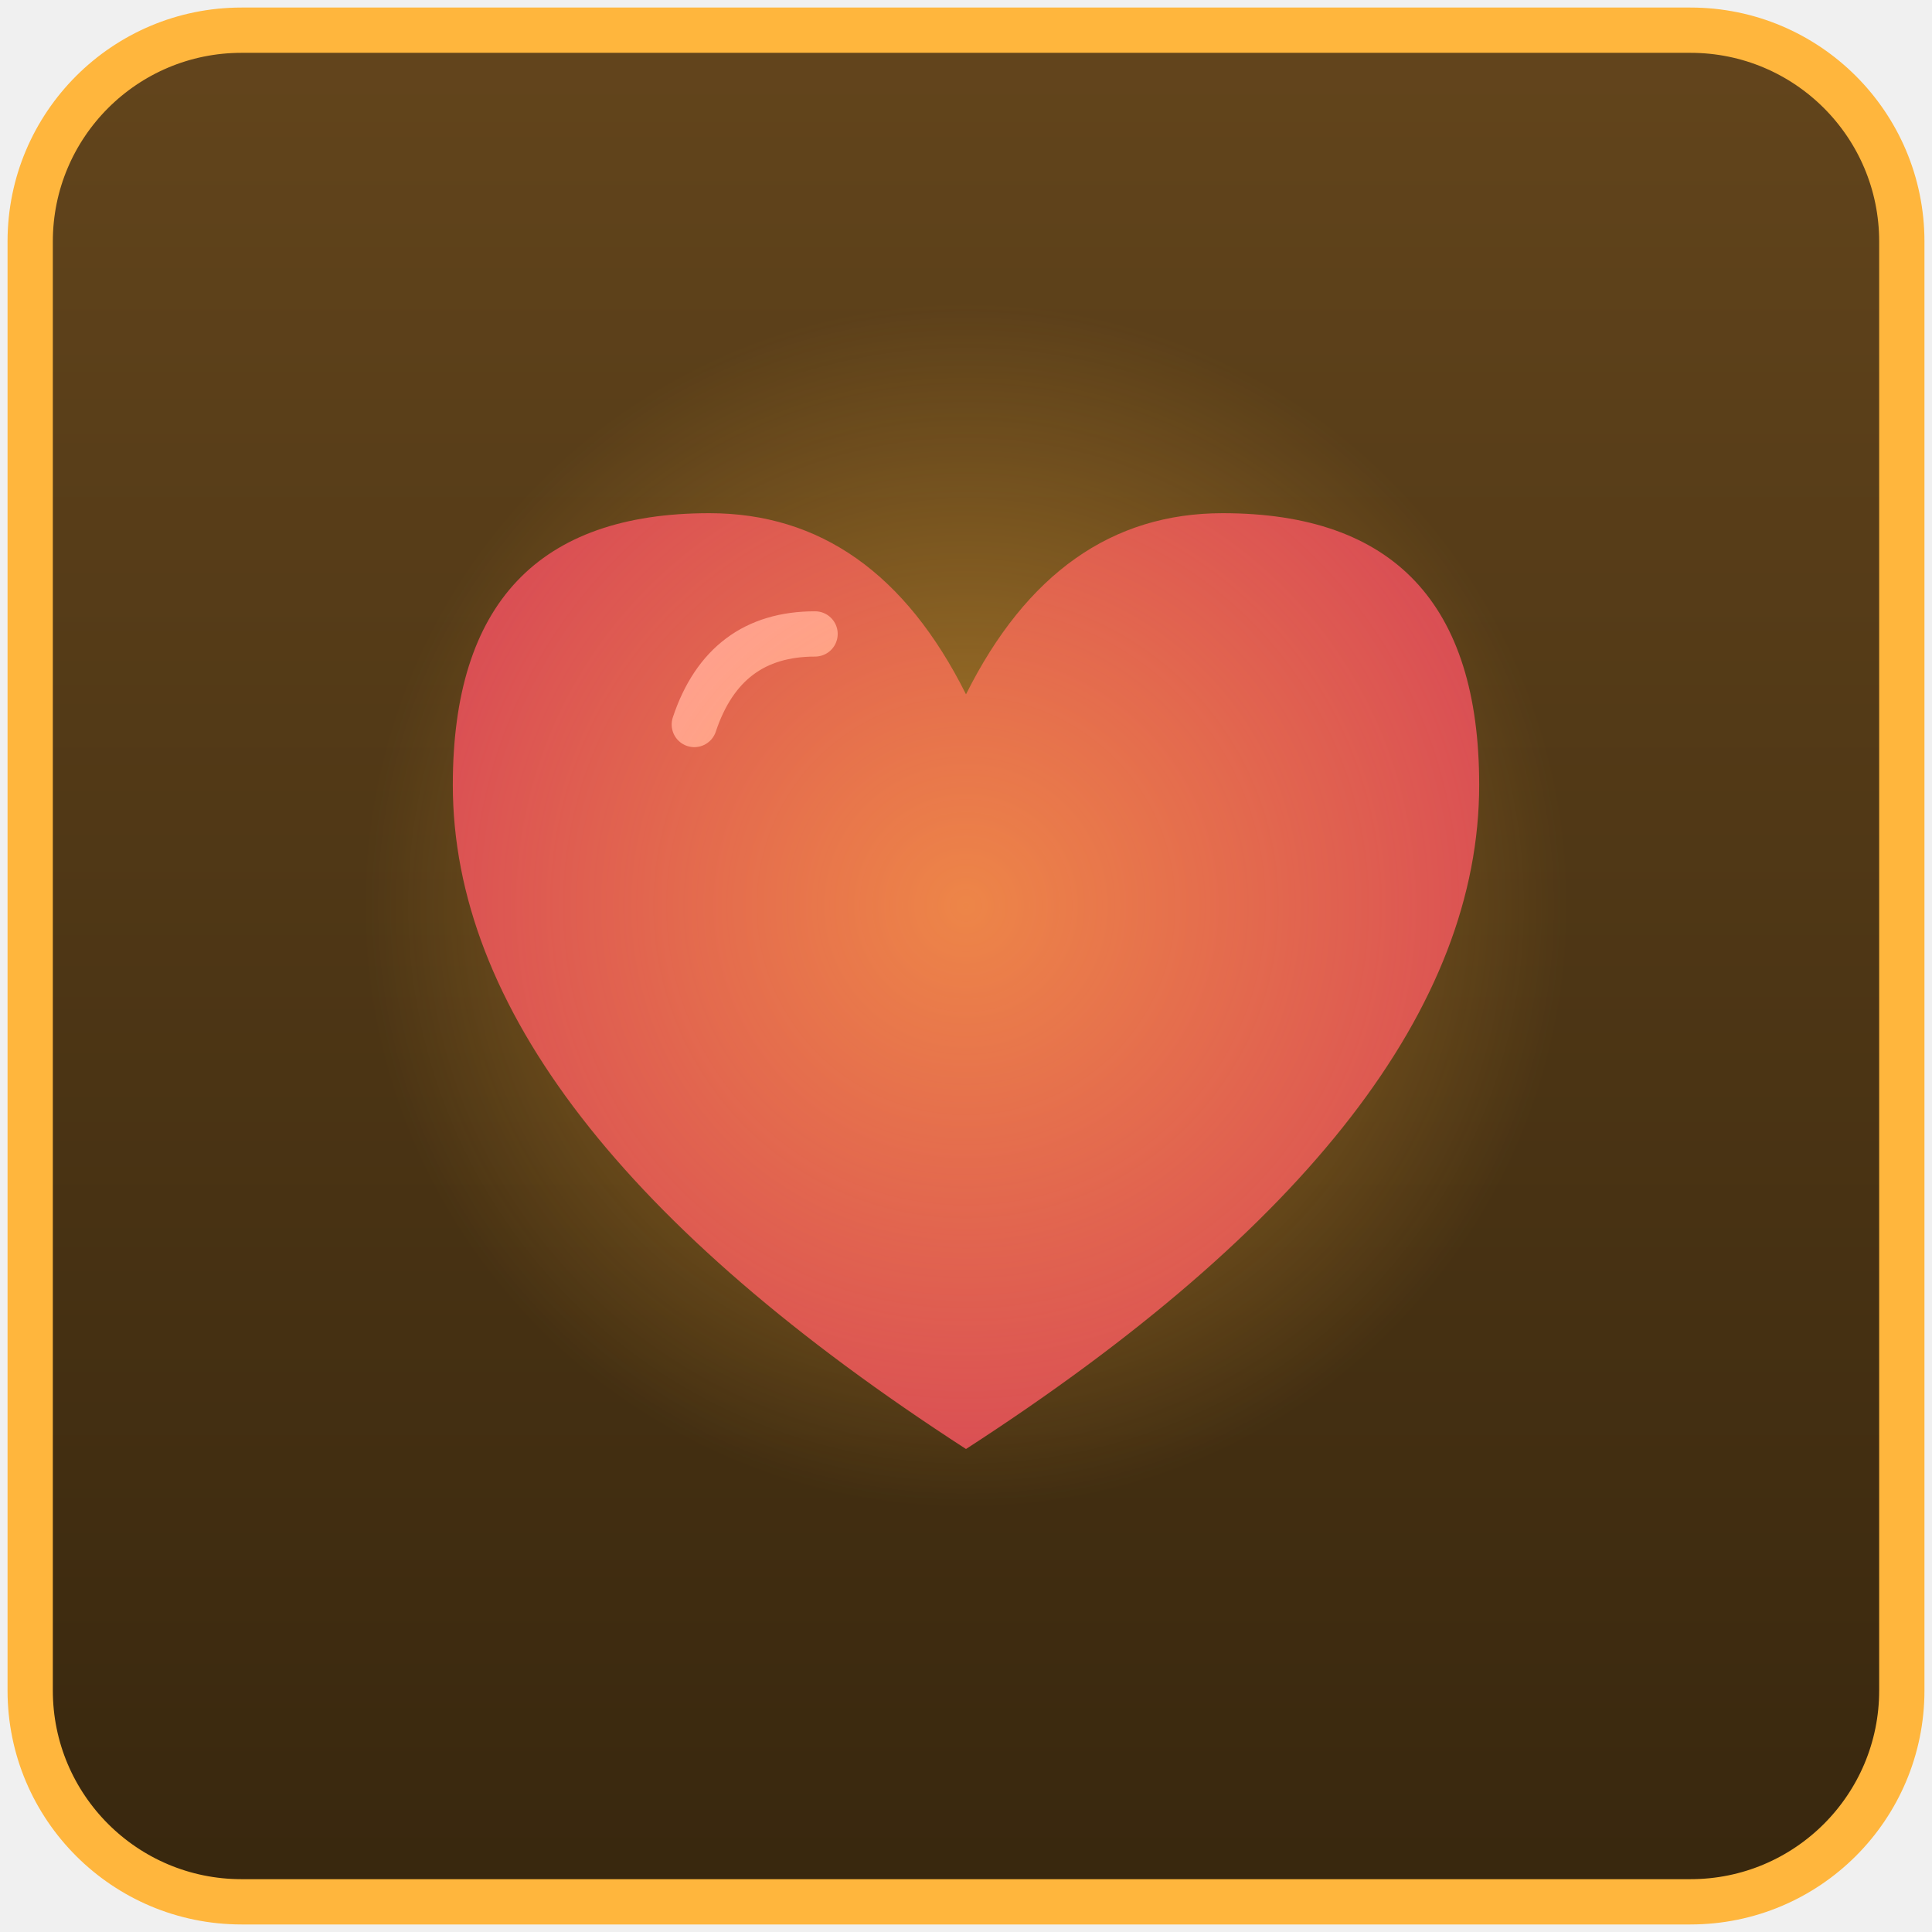
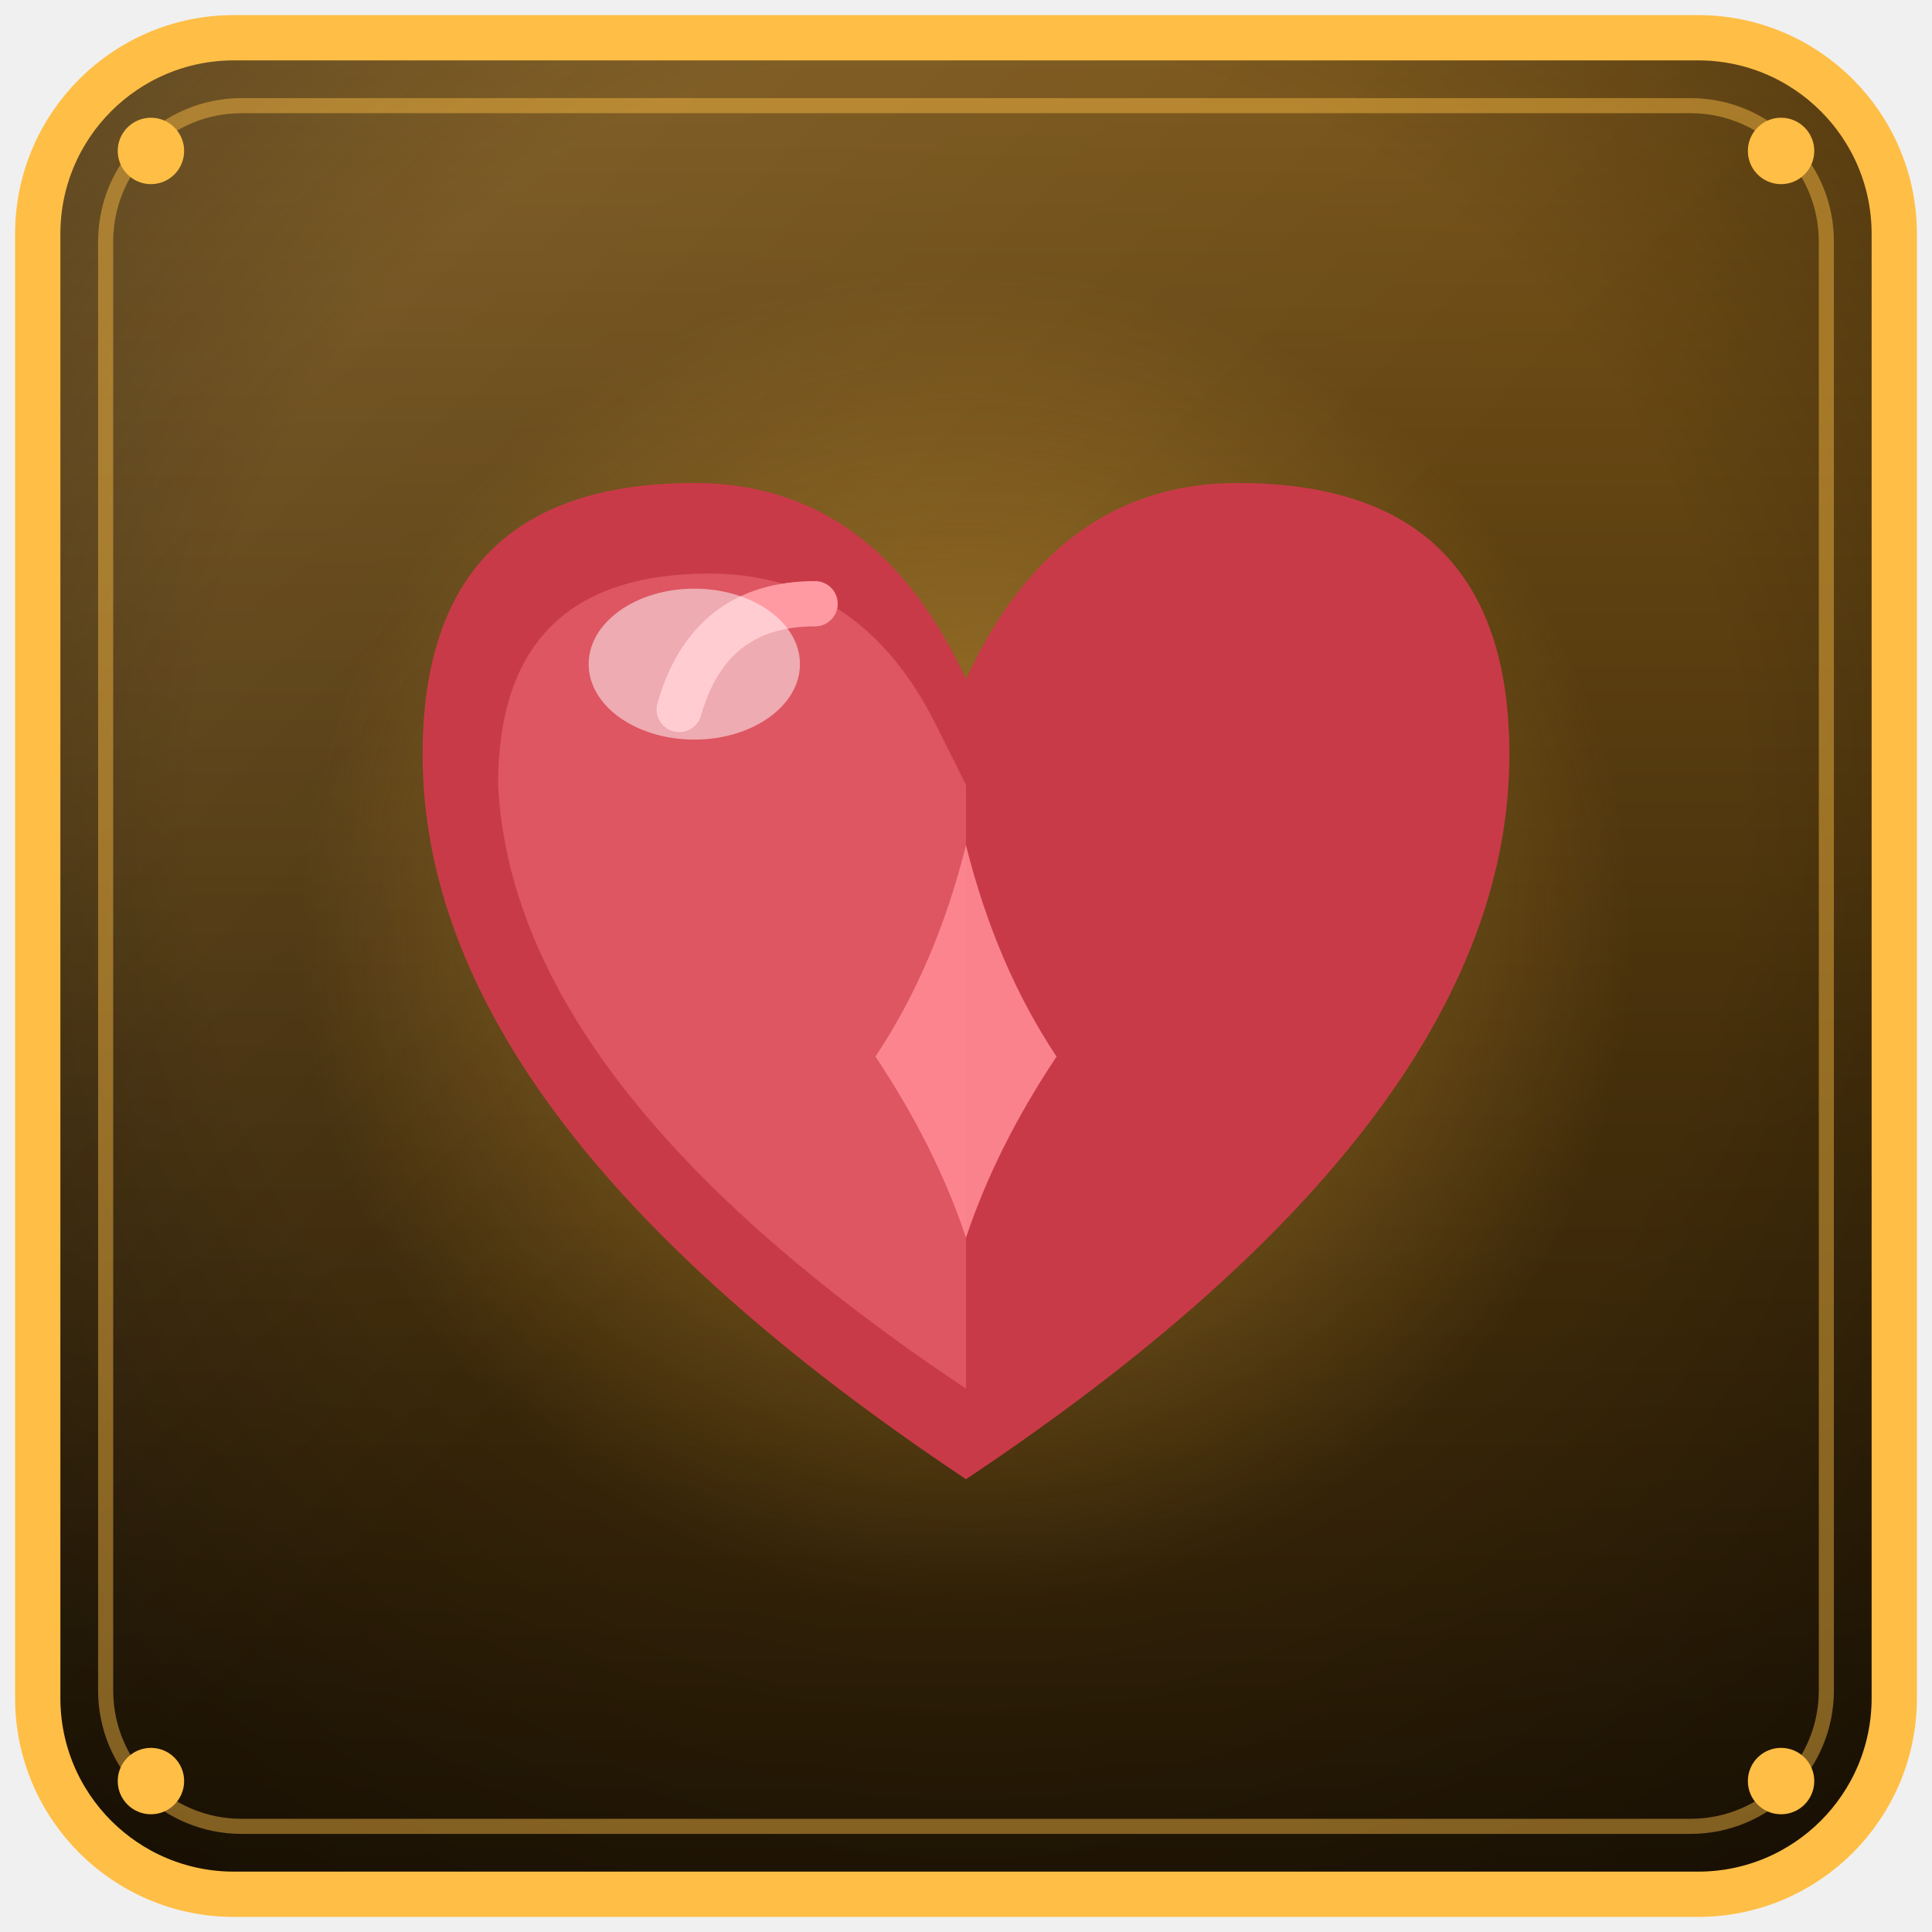
<svg xmlns="http://www.w3.org/2000/svg" width="128" height="128" viewBox="0 0 128 128">
  <defs>
    <linearGradient id="bg" x1="0" y1="0" x2="0" y2="1">
-       <stop offset="0" stop-color="#63451c" />
-       <stop offset="1" stop-color="#38270e" />
+       <stop offset="0" stop-color="#7a5518" />
+       <stop offset="0.55" stop-color="#452f0b" />
+       <stop offset="1" stop-color="#241805" />
    </linearGradient>
-     <radialGradient id="glow" cx="0.5" cy="0.5" r="0.5">
-       <stop offset="0" stop-color="#ffb63d" stop-opacity="0.55" />
-       <stop offset="1" stop-color="#ffb63d" stop-opacity="0" />
+     <radialGradient id="halo" cx="0.5" cy="0.5" r="0.5">
+       <stop offset="0" stop-color="#ffbe45" stop-opacity="0.5" />
+       <stop offset="1" stop-color="#ffbe45" stop-opacity="0" />
    </radialGradient>
+     <radialGradient id="vig" cx="0.5" cy="0.42" r="0.75">
+       <stop offset="0.55" stop-color="#000000" stop-opacity="0" />
+       <stop offset="1" stop-color="#000000" stop-opacity="0.42" />
+     </radialGradient>
+     <linearGradient id="beam" x1="0" y1="0" x2="1" y2="1">
+       <stop offset="0" stop-color="#ffffff" stop-opacity="0.10" />
+       <stop offset="0.5" stop-color="#ffffff" stop-opacity="0" />
+     </linearGradient>
+     <linearGradient id="metal" x1="0" y1="0" x2="0" y2="1">
+       <stop offset="0" stop-color="#e8e8ec" />
+       <stop offset="1" stop-color="#8a8a92" />
+     </linearGradient>
  </defs>
-   <rect x="2" y="2" width="124" height="124" rx="14" fill="url(#bg)" stroke="#ffb63d" stroke-width="3" />
-   <path d="M64 96 Q30 74 30 52 Q30 34 47 34 Q58 34 64 46 Q70 34 81 34 Q98 34 98 52 Q98 74 64 96 Z" fill="#d84a55" />
-   <path d="M46 48 Q48 42 54 42" stroke="#ff9aa2" stroke-width="3" fill="none" stroke-linecap="round" />
-   <circle cx="64" cy="60" r="40" fill="url(#glow)" />
+   <rect x="2" y="2" width="124" height="124" rx="14" fill="url(#bg)" />
+   <rect x="2" y="2" width="124" height="124" rx="14" fill="url(#beam)" />
+   <ellipse cx="64" cy="62" rx="44" ry="44" fill="url(#halo)" />
+   <path d="M64 98 Q28 74 28 50 Q28 32 46 32 Q58 32 64 45 Q70 32 82 32 Q100 32 100 50 Q100 74 64 98 Z" fill="#c93a48" />
+   <path d="M64 92 Q34 72 33 52 Q33 38 47 38 Q57 38 62 48 L64 52 Z" fill="#e05a66" opacity="0.85" />
+   <path d="M45 47 Q47 40 54 40" stroke="#ff9aa2" stroke-width="3" fill="none" stroke-linecap="round" />
+   <path d="M64 56 Q66 64 70 70 Q66 76 64 82 Q62 76 58 70 Q62 64 64 56 Z" fill="#ff8a94" opacity="0.9" />
+   <ellipse cx="46" cy="44" rx="7" ry="5" fill="#ffffff" opacity="0.5" />
+   <rect x="2" y="2" width="124" height="124" rx="14" fill="url(#vig)" />
+   <rect x="2.5" y="2.5" width="123" height="123" rx="13" fill="none" stroke="#ffbe45" stroke-width="3" />
+   <rect x="7" y="7" width="114" height="114" rx="9" fill="none" stroke="#ffbe45" stroke-width="1" opacity="0.45" />
+   <circle cx="10" cy="10" r="2.2" fill="#ffbe45" />
+   <circle cx="118" cy="10" r="2.2" fill="#ffbe45" />
+   <circle cx="10" cy="118" r="2.2" fill="#ffbe45" />
+   <circle cx="118" cy="118" r="2.2" fill="#ffbe45" />
</svg>
